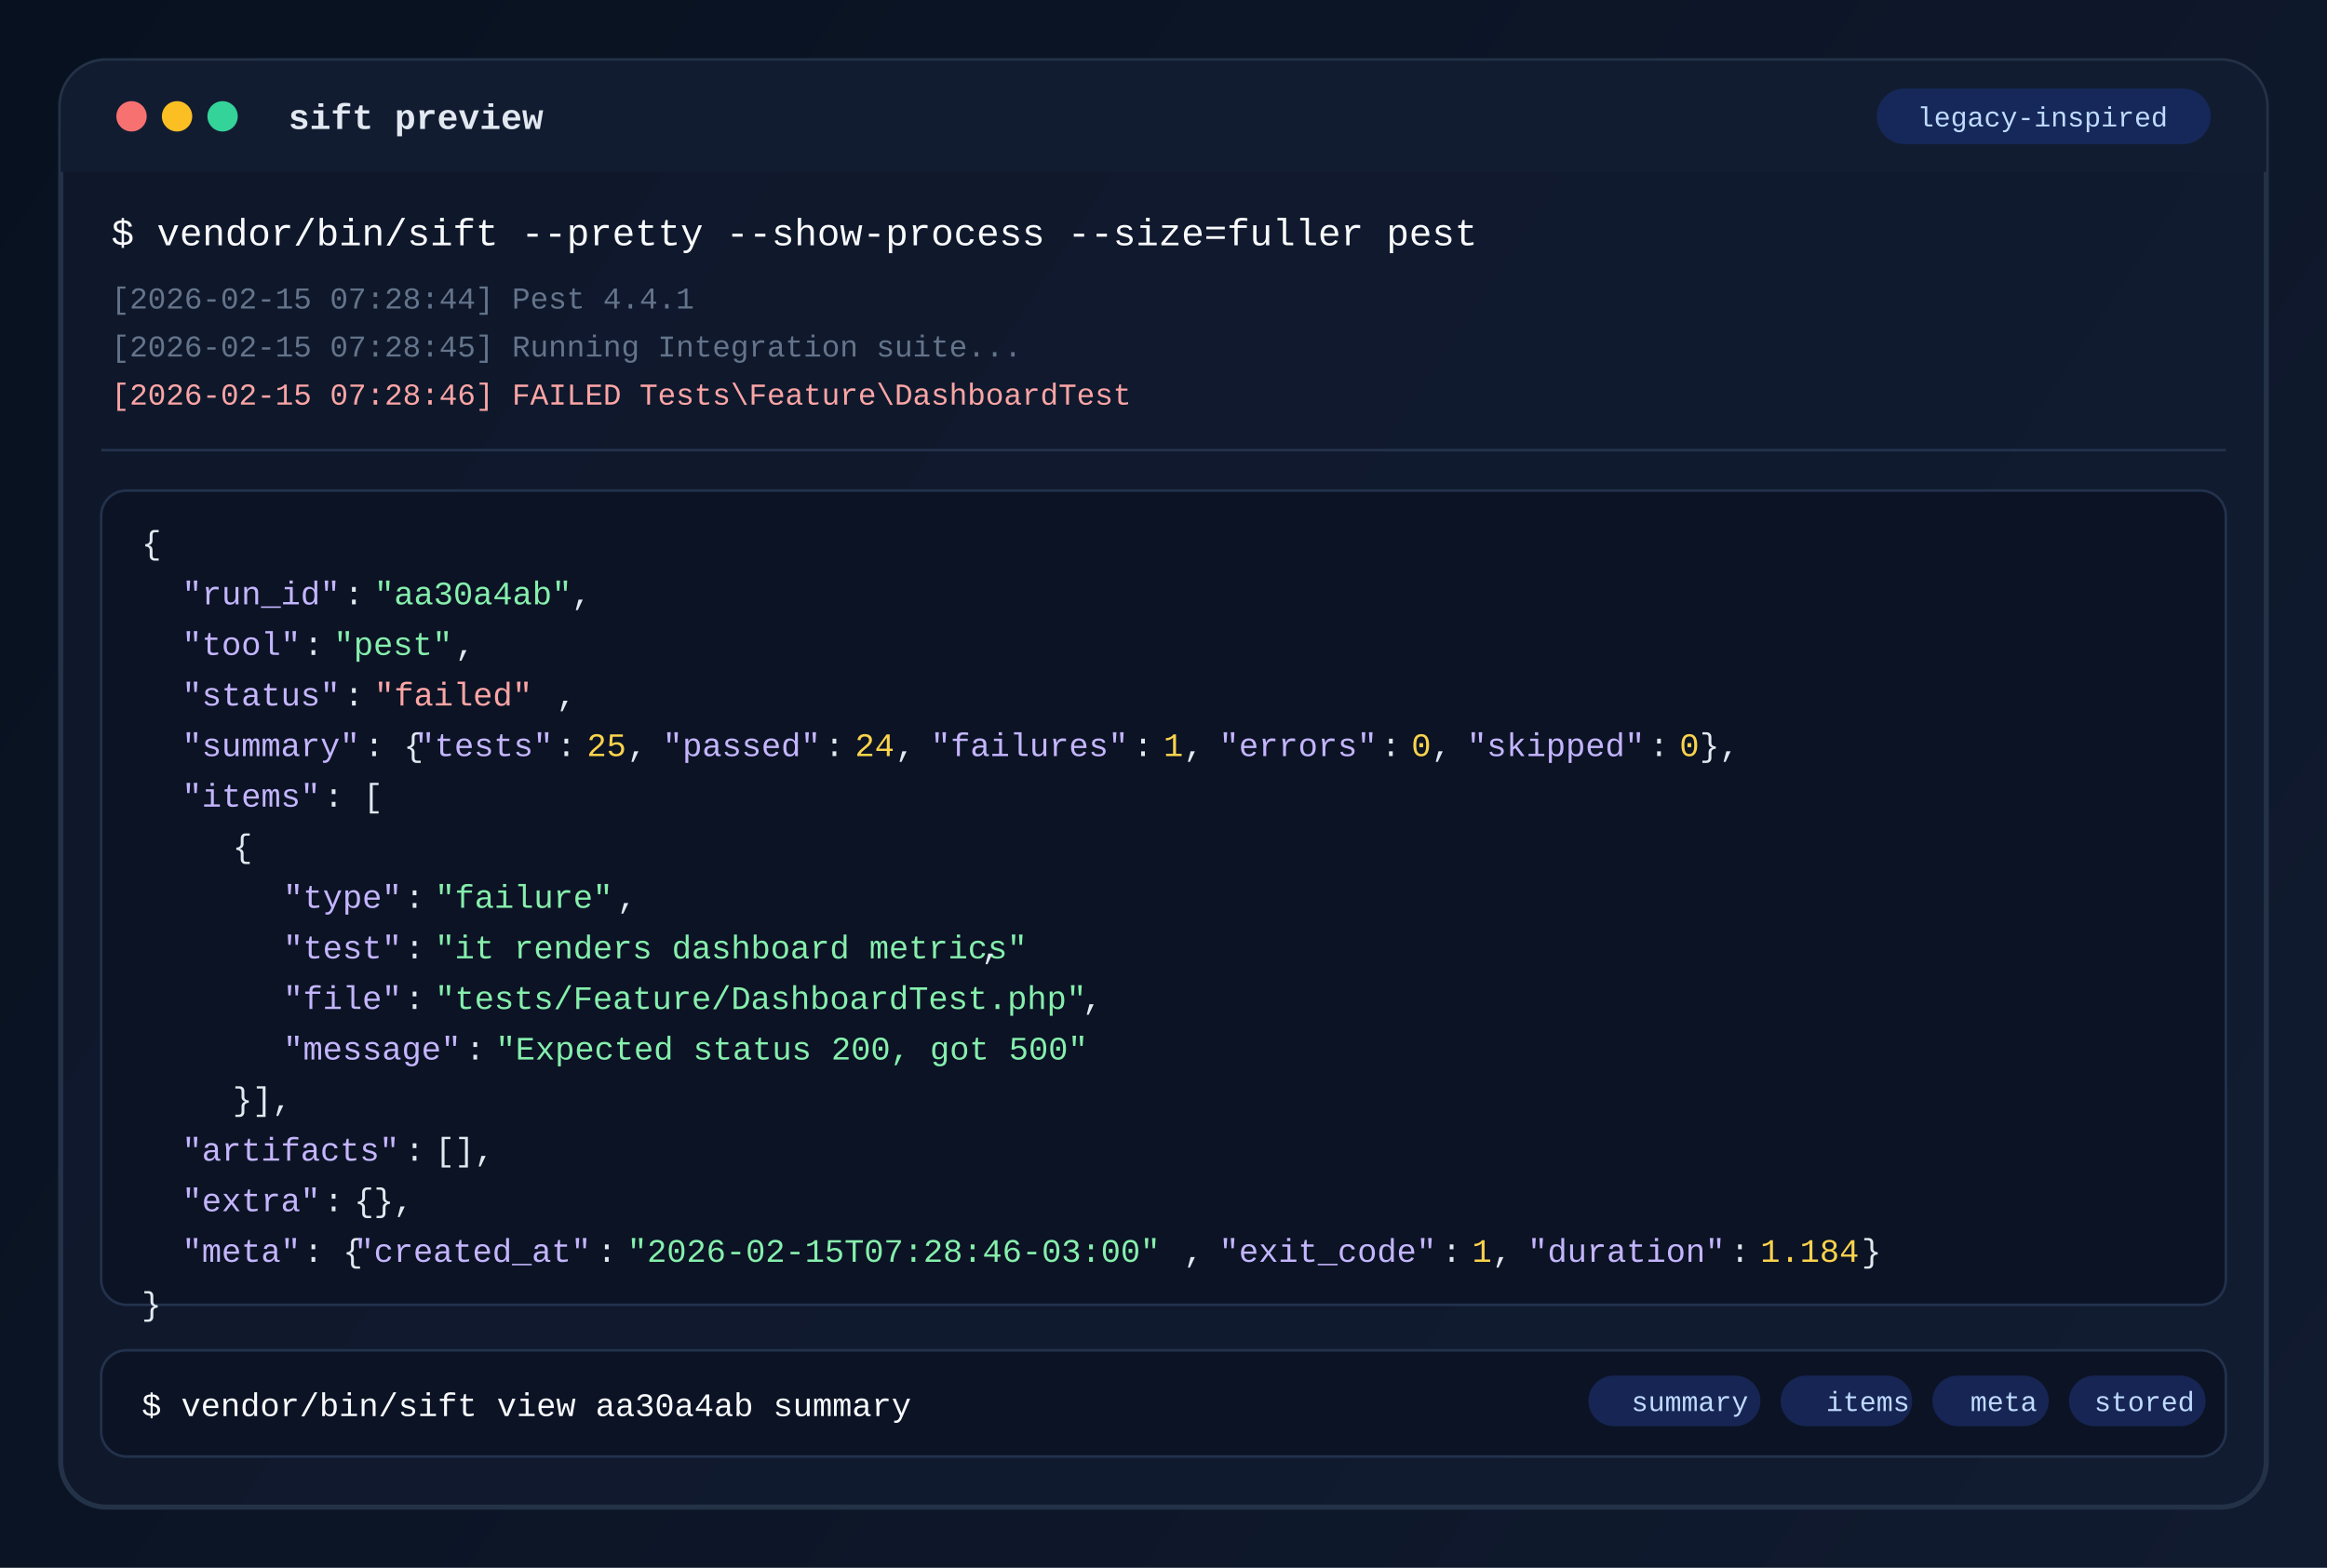
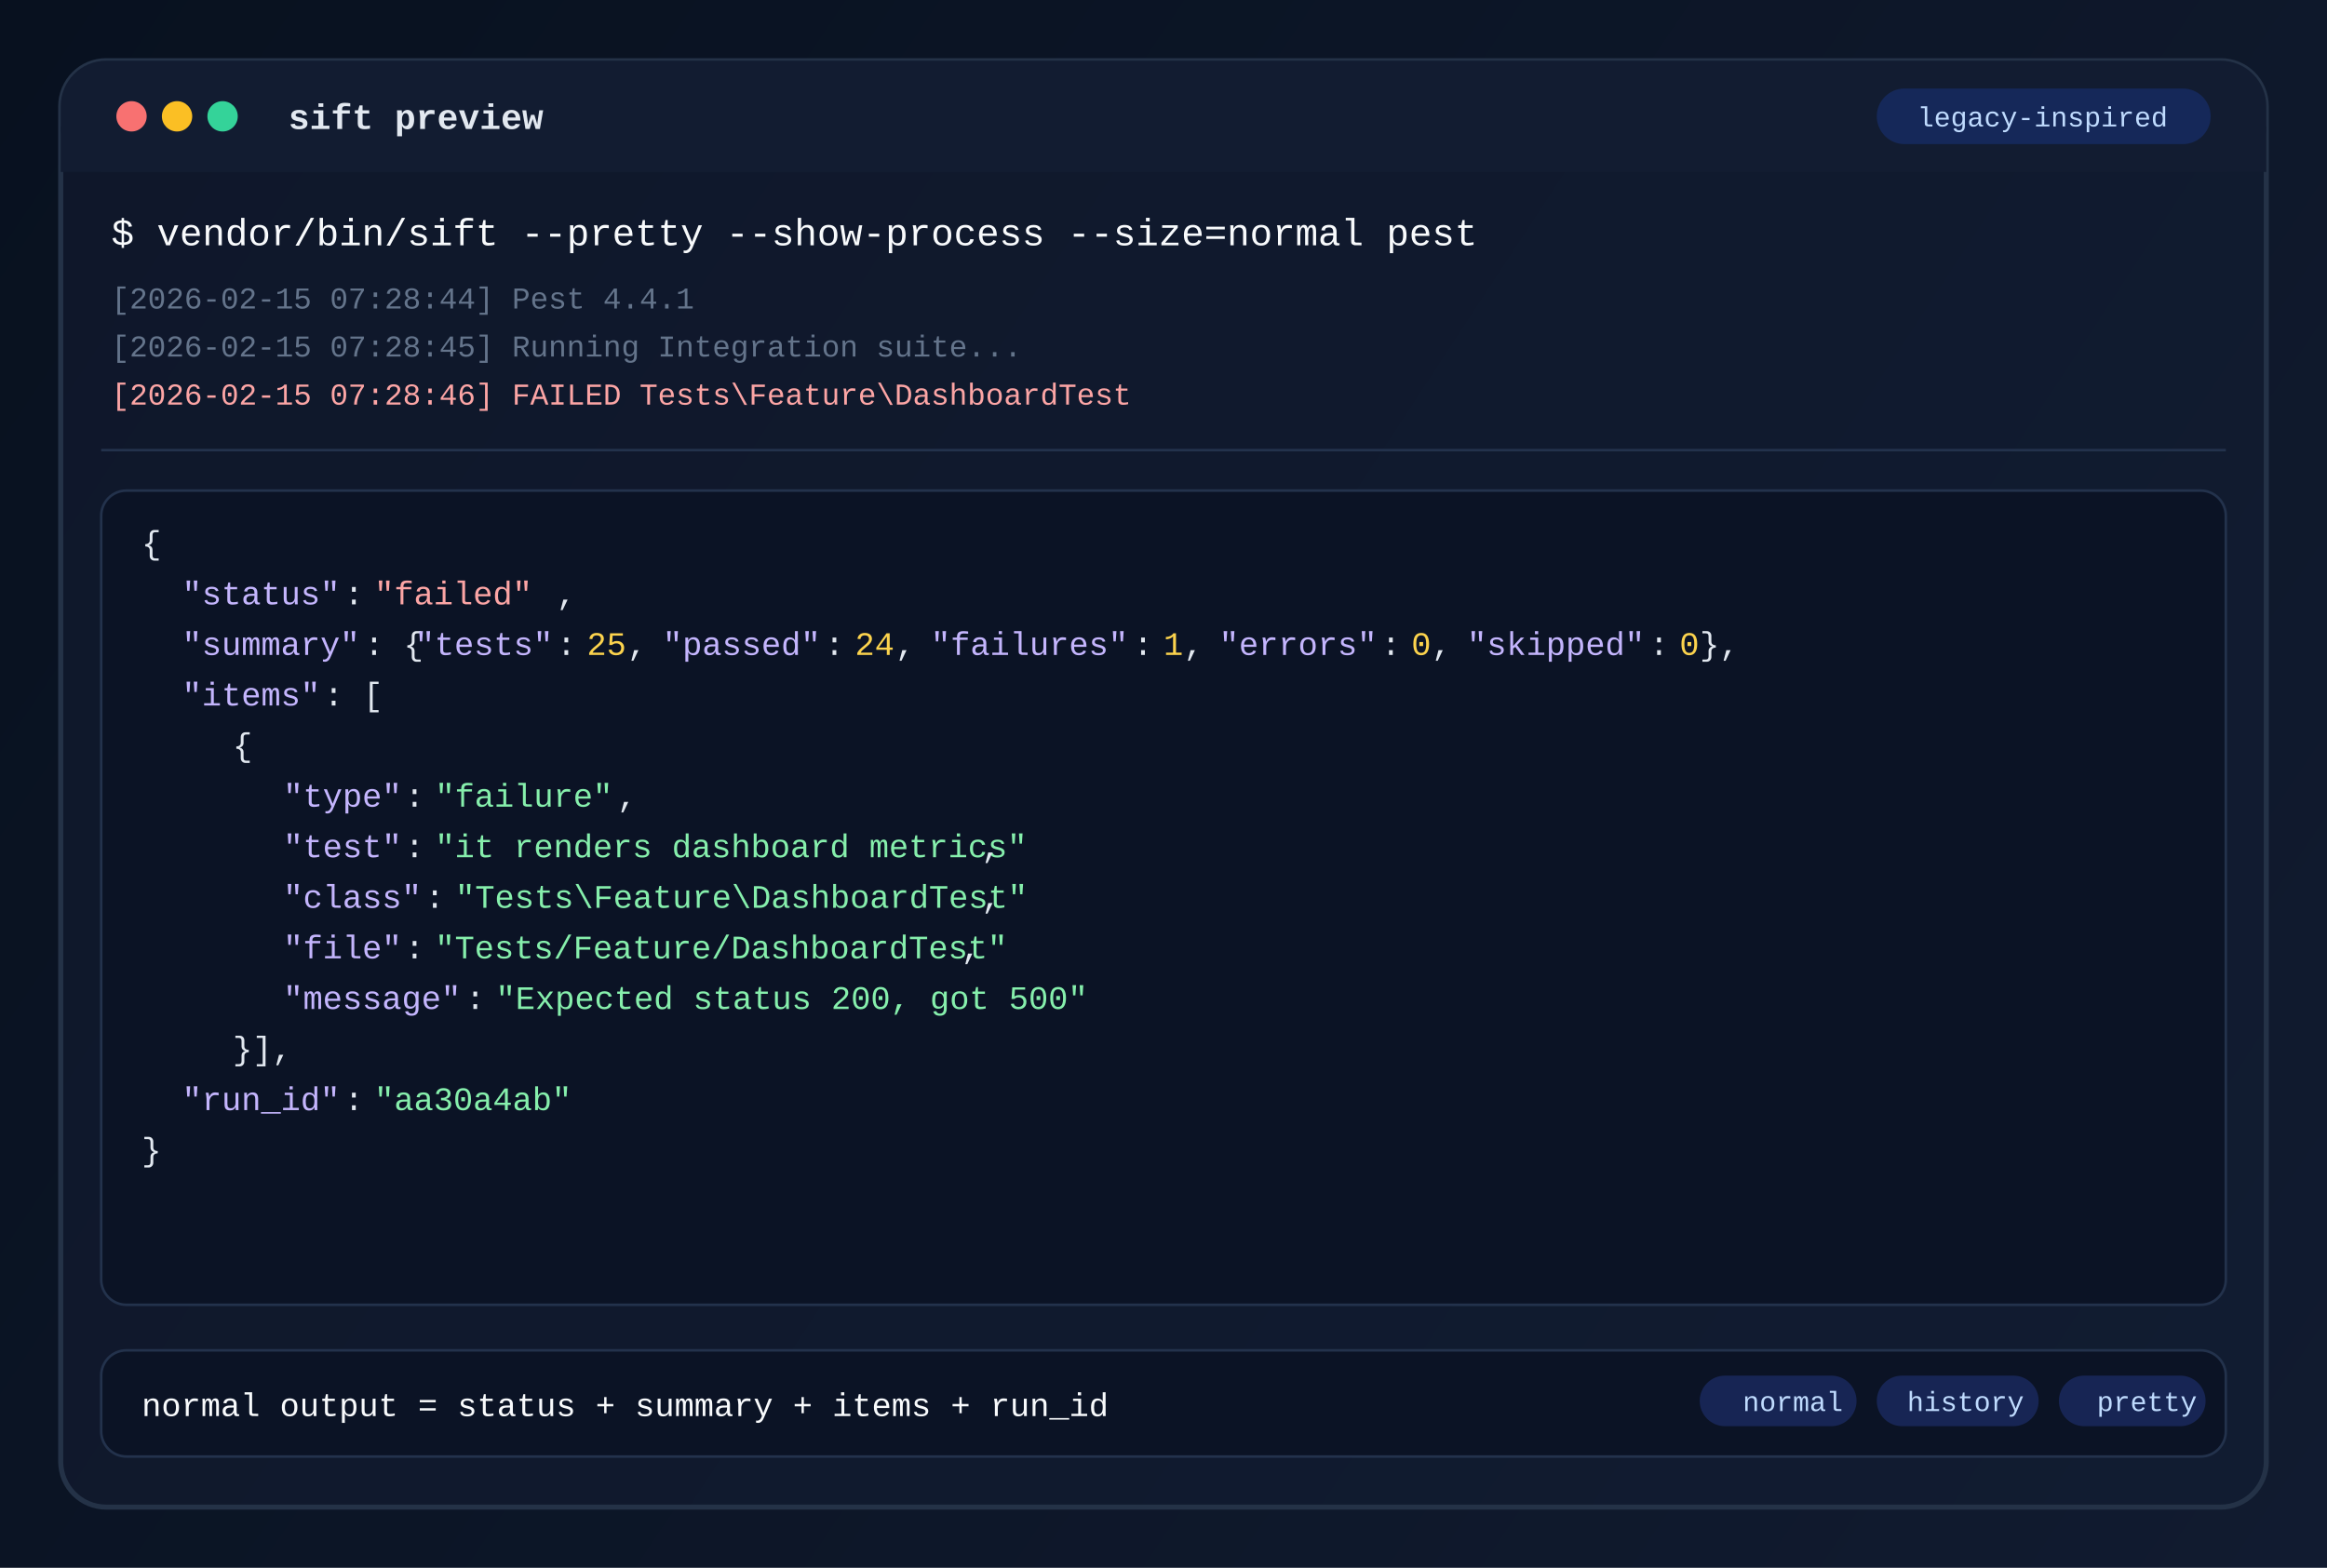
<svg xmlns="http://www.w3.org/2000/svg" viewBox="0 0 920 620" role="img" aria-labelledby="title desc">
  <defs>
    <linearGradient id="bg" x1="0" y1="0" x2="920" y2="620" gradientUnits="userSpaceOnUse">
      <stop offset="0" stop-color="#08111f" />
      <stop offset="1" stop-color="#111b30" />
    </linearGradient>
    <linearGradient id="panel" x1="24" y1="24" x2="896" y2="596" gradientUnits="userSpaceOnUse">
      <stop offset="0" stop-color="#0f172a" />
      <stop offset="1" stop-color="#111c31" />
    </linearGradient>
  </defs>
  <rect width="920" height="620" fill="url(#bg)" />
  <rect x="24" y="24" width="872" height="572" rx="18" fill="url(#panel)" stroke="#243247" stroke-width="2" />
  <rect x="24" y="24" width="872" height="44" rx="18" fill="#121c31" />
  <rect x="24" y="50" width="872" height="18" fill="#121c31" />
  <circle cx="52" cy="46" r="6" fill="#f87171" />
  <circle cx="70" cy="46" r="6" fill="#fbbf24" />
  <circle cx="88" cy="46" r="6" fill="#34d399" />
  <text x="114" y="51" fill="#e2e8f0" font-family="'Courier New', monospace" font-size="14" font-weight="700">sift preview</text>
  <rect x="742" y="35" width="132" height="22" rx="11" fill="#1d4ed8" opacity="0.24" />
  <text x="758" y="50" fill="#bfdbfe" font-family="'Courier New', monospace" font-size="11">legacy-inspired</text>
-   <text x="44" y="97" fill="#f8fafc" font-family="'Courier New', monospace" font-size="15">$ vendor/bin/sift --pretty --show-process --size=fuller pest</text>
+   <text x="44" y="97" fill="#f8fafc" font-family="'Courier New', monospace" font-size="15">$ vendor/bin/sift --pretty --show-process --size=normal pest</text>
  <text x="44" y="122" fill="#64748b" font-family="'Courier New', monospace" font-size="12">[2026-02-15 07:28:44] Pest 4.4.1</text>
  <text x="44" y="141" fill="#64748b" font-family="'Courier New', monospace" font-size="12">[2026-02-15 07:28:45] Running Integration suite...</text>
  <text x="44" y="160" fill="#fca5a5" font-family="'Courier New', monospace" font-size="12">[2026-02-15 07:28:46] FAILED Tests\Feature\DashboardTest</text>
  <line x1="40" y1="178" x2="880" y2="178" stroke="#23324c" stroke-width="1" />
  <rect x="40" y="194" width="840" height="322" rx="10" fill="#0b1325" stroke="#23324c" />
  <text x="56" y="219" fill="#e2e8f0" font-family="'Courier New', monospace" font-size="13">{</text>
-   <text x="72" y="239" fill="#c4b5fd" font-family="'Courier New', monospace" font-size="13">"run_id"</text>
+   <text x="72" y="239" fill="#c4b5fd" font-family="'Courier New', monospace" font-size="13">"status"</text>
  <text x="136" y="239" fill="#e2e8f0" font-family="'Courier New', monospace" font-size="13">:</text>
-   <text x="148" y="239" fill="#86efac" font-family="'Courier New', monospace" font-size="13">"aa30a4ab"</text>
-   <text x="226" y="239" fill="#e2e8f0" font-family="'Courier New', monospace" font-size="13">,</text>
-   <text x="72" y="259" fill="#c4b5fd" font-family="'Courier New', monospace" font-size="13">"tool"</text>
-   <text x="120" y="259" fill="#e2e8f0" font-family="'Courier New', monospace" font-size="13">:</text>
-   <text x="132" y="259" fill="#86efac" font-family="'Courier New', monospace" font-size="13">"pest"</text>
-   <text x="180" y="259" fill="#e2e8f0" font-family="'Courier New', monospace" font-size="13">,</text>
-   <text x="72" y="279" fill="#c4b5fd" font-family="'Courier New', monospace" font-size="13">"status"</text>
-   <text x="136" y="279" fill="#e2e8f0" font-family="'Courier New', monospace" font-size="13">:</text>
-   <text x="148" y="279" fill="#fca5a5" font-family="'Courier New', monospace" font-size="13">"failed"</text>
-   <text x="220" y="279" fill="#e2e8f0" font-family="'Courier New', monospace" font-size="13">,</text>
-   <text x="72" y="299" fill="#c4b5fd" font-family="'Courier New', monospace" font-size="13">"summary"</text>
-   <text x="144" y="299" fill="#e2e8f0" font-family="'Courier New', monospace" font-size="13">: {</text>
-   <text x="164" y="299" fill="#c4b5fd" font-family="'Courier New', monospace" font-size="13">"tests"</text>
-   <text x="220" y="299" fill="#e2e8f0" font-family="'Courier New', monospace" font-size="13">:</text>
-   <text x="232" y="299" fill="#fcd34d" font-family="'Courier New', monospace" font-size="13">25</text>
-   <text x="248" y="299" fill="#e2e8f0" font-family="'Courier New', monospace" font-size="13">,</text>
-   <text x="262" y="299" fill="#c4b5fd" font-family="'Courier New', monospace" font-size="13">"passed"</text>
-   <text x="326" y="299" fill="#e2e8f0" font-family="'Courier New', monospace" font-size="13">:</text>
-   <text x="338" y="299" fill="#fcd34d" font-family="'Courier New', monospace" font-size="13">24</text>
-   <text x="354" y="299" fill="#e2e8f0" font-family="'Courier New', monospace" font-size="13">,</text>
-   <text x="368" y="299" fill="#c4b5fd" font-family="'Courier New', monospace" font-size="13">"failures"</text>
-   <text x="448" y="299" fill="#e2e8f0" font-family="'Courier New', monospace" font-size="13">:</text>
-   <text x="460" y="299" fill="#fcd34d" font-family="'Courier New', monospace" font-size="13">1</text>
-   <text x="468" y="299" fill="#e2e8f0" font-family="'Courier New', monospace" font-size="13">,</text>
-   <text x="482" y="299" fill="#c4b5fd" font-family="'Courier New', monospace" font-size="13">"errors"</text>
-   <text x="546" y="299" fill="#e2e8f0" font-family="'Courier New', monospace" font-size="13">:</text>
-   <text x="558" y="299" fill="#fcd34d" font-family="'Courier New', monospace" font-size="13">0</text>
-   <text x="566" y="299" fill="#e2e8f0" font-family="'Courier New', monospace" font-size="13">,</text>
-   <text x="580" y="299" fill="#c4b5fd" font-family="'Courier New', monospace" font-size="13">"skipped"</text>
-   <text x="652" y="299" fill="#e2e8f0" font-family="'Courier New', monospace" font-size="13">:</text>
-   <text x="664" y="299" fill="#fcd34d" font-family="'Courier New', monospace" font-size="13">0</text>
-   <text x="672" y="299" fill="#e2e8f0" font-family="'Courier New', monospace" font-size="13"> },</text>
-   <text x="72" y="319" fill="#c4b5fd" font-family="'Courier New', monospace" font-size="13">"items"</text>
-   <text x="128" y="319" fill="#e2e8f0" font-family="'Courier New', monospace" font-size="13">: [</text>
-   <text x="92" y="339" fill="#e2e8f0" font-family="'Courier New', monospace" font-size="13">{</text>
-   <text x="112" y="359" fill="#c4b5fd" font-family="'Courier New', monospace" font-size="13">"type"</text>
-   <text x="160" y="359" fill="#e2e8f0" font-family="'Courier New', monospace" font-size="13">:</text>
-   <text x="172" y="359" fill="#86efac" font-family="'Courier New', monospace" font-size="13">"failure"</text>
-   <text x="244" y="359" fill="#e2e8f0" font-family="'Courier New', monospace" font-size="13">,</text>
-   <text x="112" y="379" fill="#c4b5fd" font-family="'Courier New', monospace" font-size="13">"test"</text>
+   <text x="148" y="239" fill="#fca5a5" font-family="'Courier New', monospace" font-size="13">"failed"</text>
+   <text x="220" y="239" fill="#e2e8f0" font-family="'Courier New', monospace" font-size="13">,</text>
+   <text x="72" y="259" fill="#c4b5fd" font-family="'Courier New', monospace" font-size="13">"summary"</text>
+   <text x="144" y="259" fill="#e2e8f0" font-family="'Courier New', monospace" font-size="13">: {</text>
+   <text x="164" y="259" fill="#c4b5fd" font-family="'Courier New', monospace" font-size="13">"tests"</text>
+   <text x="220" y="259" fill="#e2e8f0" font-family="'Courier New', monospace" font-size="13">:</text>
+   <text x="232" y="259" fill="#fcd34d" font-family="'Courier New', monospace" font-size="13">25</text>
+   <text x="248" y="259" fill="#e2e8f0" font-family="'Courier New', monospace" font-size="13">,</text>
+   <text x="262" y="259" fill="#c4b5fd" font-family="'Courier New', monospace" font-size="13">"passed"</text>
+   <text x="326" y="259" fill="#e2e8f0" font-family="'Courier New', monospace" font-size="13">:</text>
+   <text x="338" y="259" fill="#fcd34d" font-family="'Courier New', monospace" font-size="13">24</text>
+   <text x="354" y="259" fill="#e2e8f0" font-family="'Courier New', monospace" font-size="13">,</text>
+   <text x="368" y="259" fill="#c4b5fd" font-family="'Courier New', monospace" font-size="13">"failures"</text>
+   <text x="448" y="259" fill="#e2e8f0" font-family="'Courier New', monospace" font-size="13">:</text>
+   <text x="460" y="259" fill="#fcd34d" font-family="'Courier New', monospace" font-size="13">1</text>
+   <text x="468" y="259" fill="#e2e8f0" font-family="'Courier New', monospace" font-size="13">,</text>
+   <text x="482" y="259" fill="#c4b5fd" font-family="'Courier New', monospace" font-size="13">"errors"</text>
+   <text x="546" y="259" fill="#e2e8f0" font-family="'Courier New', monospace" font-size="13">:</text>
+   <text x="558" y="259" fill="#fcd34d" font-family="'Courier New', monospace" font-size="13">0</text>
+   <text x="566" y="259" fill="#e2e8f0" font-family="'Courier New', monospace" font-size="13">,</text>
+   <text x="580" y="259" fill="#c4b5fd" font-family="'Courier New', monospace" font-size="13">"skipped"</text>
+   <text x="652" y="259" fill="#e2e8f0" font-family="'Courier New', monospace" font-size="13">:</text>
+   <text x="664" y="259" fill="#fcd34d" font-family="'Courier New', monospace" font-size="13">0</text>
+   <text x="672" y="259" fill="#e2e8f0" font-family="'Courier New', monospace" font-size="13"> },</text>
+   <text x="72" y="279" fill="#c4b5fd" font-family="'Courier New', monospace" font-size="13">"items"</text>
+   <text x="128" y="279" fill="#e2e8f0" font-family="'Courier New', monospace" font-size="13">: [</text>
+   <text x="92" y="299" fill="#e2e8f0" font-family="'Courier New', monospace" font-size="13">{</text>
+   <text x="112" y="319" fill="#c4b5fd" font-family="'Courier New', monospace" font-size="13">"type"</text>
+   <text x="160" y="319" fill="#e2e8f0" font-family="'Courier New', monospace" font-size="13">:</text>
+   <text x="172" y="319" fill="#86efac" font-family="'Courier New', monospace" font-size="13">"failure"</text>
+   <text x="244" y="319" fill="#e2e8f0" font-family="'Courier New', monospace" font-size="13">,</text>
+   <text x="112" y="339" fill="#c4b5fd" font-family="'Courier New', monospace" font-size="13">"test"</text>
+   <text x="160" y="339" fill="#e2e8f0" font-family="'Courier New', monospace" font-size="13">:</text>
+   <text x="172" y="339" fill="#86efac" font-family="'Courier New', monospace" font-size="13">"it renders dashboard metrics"</text>
+   <text x="388" y="339" fill="#e2e8f0" font-family="'Courier New', monospace" font-size="13">,</text>
+   <text x="112" y="359" fill="#c4b5fd" font-family="'Courier New', monospace" font-size="13">"class"</text>
+   <text x="168" y="359" fill="#e2e8f0" font-family="'Courier New', monospace" font-size="13">:</text>
+   <text x="180" y="359" fill="#86efac" font-family="'Courier New', monospace" font-size="13">"Tests\Feature\DashboardTest"</text>
+   <text x="388" y="359" fill="#e2e8f0" font-family="'Courier New', monospace" font-size="13">,</text>
+   <text x="112" y="379" fill="#c4b5fd" font-family="'Courier New', monospace" font-size="13">"file"</text>
  <text x="160" y="379" fill="#e2e8f0" font-family="'Courier New', monospace" font-size="13">:</text>
-   <text x="172" y="379" fill="#86efac" font-family="'Courier New', monospace" font-size="13">"it renders dashboard metrics"</text>
-   <text x="388" y="379" fill="#e2e8f0" font-family="'Courier New', monospace" font-size="13">,</text>
-   <text x="112" y="399" fill="#c4b5fd" font-family="'Courier New', monospace" font-size="13">"file"</text>
-   <text x="160" y="399" fill="#e2e8f0" font-family="'Courier New', monospace" font-size="13">:</text>
-   <text x="172" y="399" fill="#86efac" font-family="'Courier New', monospace" font-size="13">"tests/Feature/DashboardTest.php"</text>
-   <text x="428" y="399" fill="#e2e8f0" font-family="'Courier New', monospace" font-size="13">,</text>
-   <text x="112" y="419" fill="#c4b5fd" font-family="'Courier New', monospace" font-size="13">"message"</text>
-   <text x="184" y="419" fill="#e2e8f0" font-family="'Courier New', monospace" font-size="13">:</text>
-   <text x="196" y="419" fill="#86efac" font-family="'Courier New', monospace" font-size="13">"Expected status 200, got 500"</text>
-   <text x="92" y="439" fill="#e2e8f0" font-family="'Courier New', monospace" font-size="13">}],</text>
-   <text x="72" y="459" fill="#c4b5fd" font-family="'Courier New', monospace" font-size="13">"artifacts"</text>
-   <text x="160" y="459" fill="#e2e8f0" font-family="'Courier New', monospace" font-size="13">:</text>
-   <text x="172" y="459" fill="#e2e8f0" font-family="'Courier New', monospace" font-size="13">[],</text>
-   <text x="72" y="479" fill="#c4b5fd" font-family="'Courier New', monospace" font-size="13">"extra"</text>
-   <text x="128" y="479" fill="#e2e8f0" font-family="'Courier New', monospace" font-size="13">:</text>
-   <text x="140" y="479" fill="#e2e8f0" font-family="'Courier New', monospace" font-size="13">{},</text>
-   <text x="72" y="499" fill="#c4b5fd" font-family="'Courier New', monospace" font-size="13">"meta"</text>
-   <text x="120" y="499" fill="#e2e8f0" font-family="'Courier New', monospace" font-size="13">: {</text>
-   <text x="140" y="499" fill="#c4b5fd" font-family="'Courier New', monospace" font-size="13">"created_at"</text>
-   <text x="236" y="499" fill="#e2e8f0" font-family="'Courier New', monospace" font-size="13">:</text>
-   <text x="248" y="499" fill="#86efac" font-family="'Courier New', monospace" font-size="13">"2026-02-15T07:28:46-03:00"</text>
-   <text x="468" y="499" fill="#e2e8f0" font-family="'Courier New', monospace" font-size="13">,</text>
-   <text x="482" y="499" fill="#c4b5fd" font-family="'Courier New', monospace" font-size="13">"exit_code"</text>
-   <text x="570" y="499" fill="#e2e8f0" font-family="'Courier New', monospace" font-size="13">:</text>
-   <text x="582" y="499" fill="#fcd34d" font-family="'Courier New', monospace" font-size="13">1</text>
-   <text x="590" y="499" fill="#e2e8f0" font-family="'Courier New', monospace" font-size="13">,</text>
-   <text x="604" y="499" fill="#c4b5fd" font-family="'Courier New', monospace" font-size="13">"duration"</text>
-   <text x="684" y="499" fill="#e2e8f0" font-family="'Courier New', monospace" font-size="13">:</text>
-   <text x="696" y="499" fill="#fcd34d" font-family="'Courier New', monospace" font-size="13">1.184</text>
-   <text x="736" y="499" fill="#e2e8f0" font-family="'Courier New', monospace" font-size="13"> }</text>
-   <text x="56" y="520" fill="#e2e8f0" font-family="'Courier New', monospace" font-size="13">}</text>
+   <text x="172" y="379" fill="#86efac" font-family="'Courier New', monospace" font-size="13">"Tests/Feature/DashboardTest"</text>
+   <text x="380" y="379" fill="#e2e8f0" font-family="'Courier New', monospace" font-size="13">,</text>
+   <text x="112" y="399" fill="#c4b5fd" font-family="'Courier New', monospace" font-size="13">"message"</text>
+   <text x="184" y="399" fill="#e2e8f0" font-family="'Courier New', monospace" font-size="13">:</text>
+   <text x="196" y="399" fill="#86efac" font-family="'Courier New', monospace" font-size="13">"Expected status 200, got 500"</text>
+   <text x="92" y="419" fill="#e2e8f0" font-family="'Courier New', monospace" font-size="13">}],</text>
+   <text x="72" y="439" fill="#c4b5fd" font-family="'Courier New', monospace" font-size="13">"run_id"</text>
+   <text x="136" y="439" fill="#e2e8f0" font-family="'Courier New', monospace" font-size="13">:</text>
+   <text x="148" y="439" fill="#86efac" font-family="'Courier New', monospace" font-size="13">"aa30a4ab"</text>
+   <text x="56" y="459" fill="#e2e8f0" font-family="'Courier New', monospace" font-size="13">}</text>
  <rect x="40" y="534" width="840" height="42" rx="10" fill="#0b1325" stroke="#23324c" />
-   <text x="56" y="560" fill="#f8fafc" font-family="'Courier New', monospace" font-size="13">$ vendor/bin/sift view aa30a4ab summary</text>
-   <rect x="628" y="544" width="68" height="20" rx="10" fill="#172554" />
-   <text x="645" y="558" fill="#bfdbfe" font-family="'Courier New', monospace" font-size="11">summary</text>
-   <rect x="704" y="544" width="52" height="20" rx="10" fill="#172554" />
-   <text x="722" y="558" fill="#bfdbfe" font-family="'Courier New', monospace" font-size="11">items</text>
-   <rect x="764" y="544" width="46" height="20" rx="10" fill="#172554" />
-   <text x="779" y="558" fill="#bfdbfe" font-family="'Courier New', monospace" font-size="11">meta</text>
-   <rect x="818" y="544" width="54" height="20" rx="10" fill="#172554" />
-   <text x="828" y="558" fill="#bfdbfe" font-family="'Courier New', monospace" font-size="11">stored</text>
+   <text x="56" y="560" fill="#f8fafc" font-family="'Courier New', monospace" font-size="13">normal output = status + summary + items + run_id</text>
+   <rect x="672" y="544" width="62" height="20" rx="10" fill="#172554" />
+   <text x="689" y="558" fill="#bfdbfe" font-family="'Courier New', monospace" font-size="11">normal</text>
+   <rect x="742" y="544" width="64" height="20" rx="10" fill="#172554" />
+   <text x="754" y="558" fill="#bfdbfe" font-family="'Courier New', monospace" font-size="11">history</text>
+   <rect x="814" y="544" width="58" height="20" rx="10" fill="#172554" />
+   <text x="829" y="558" fill="#bfdbfe" font-family="'Courier New', monospace" font-size="11">pretty</text>
</svg>
